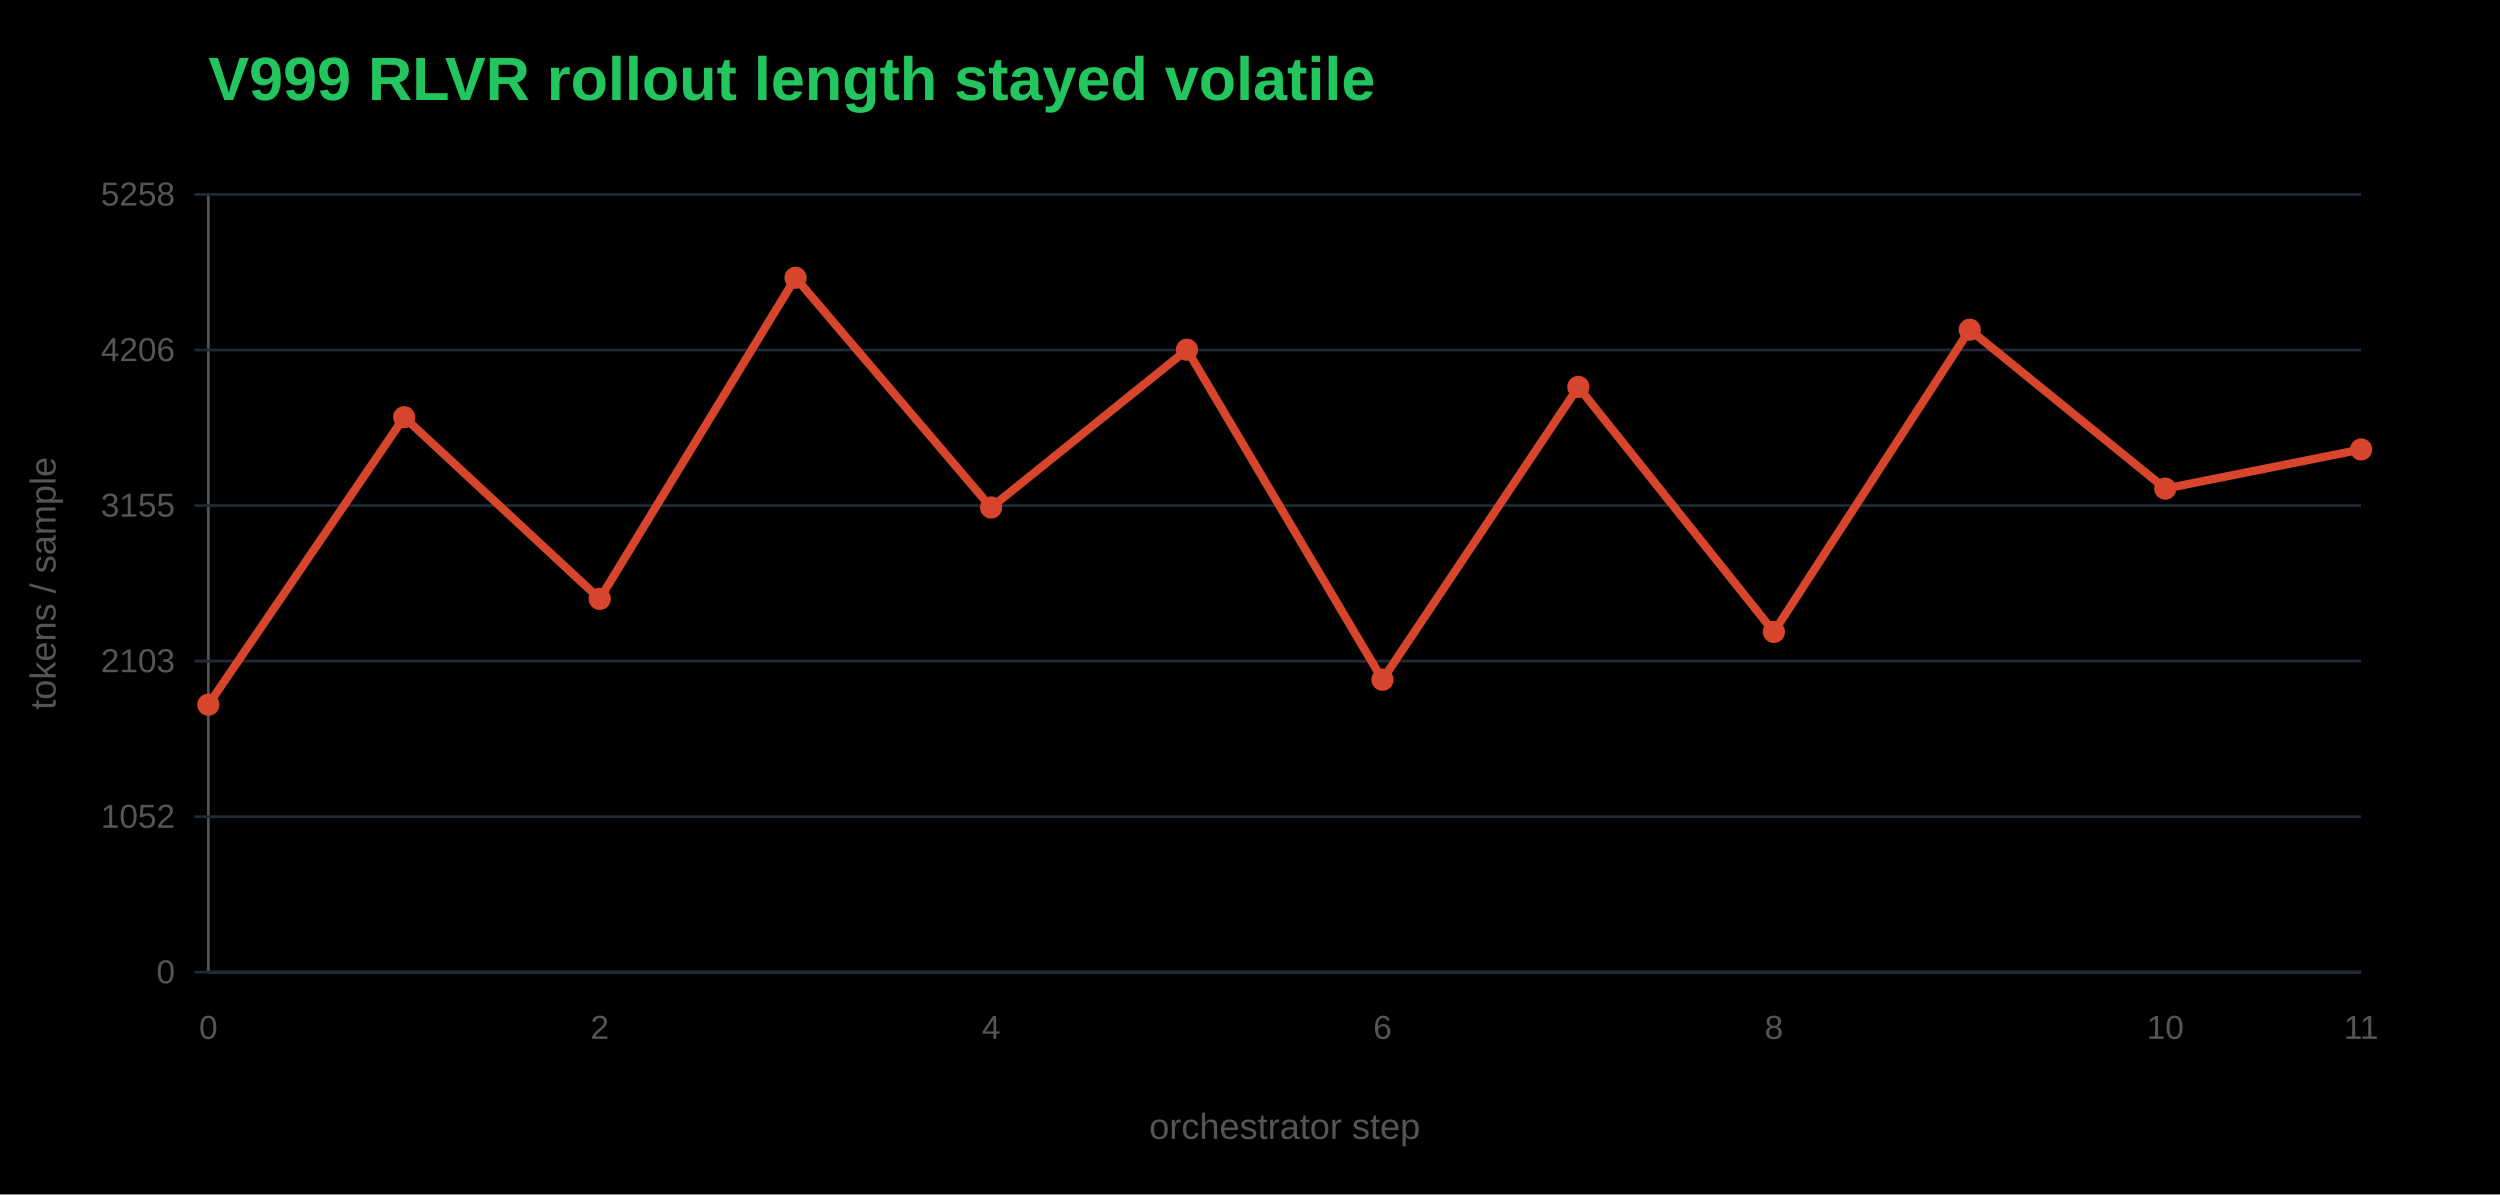
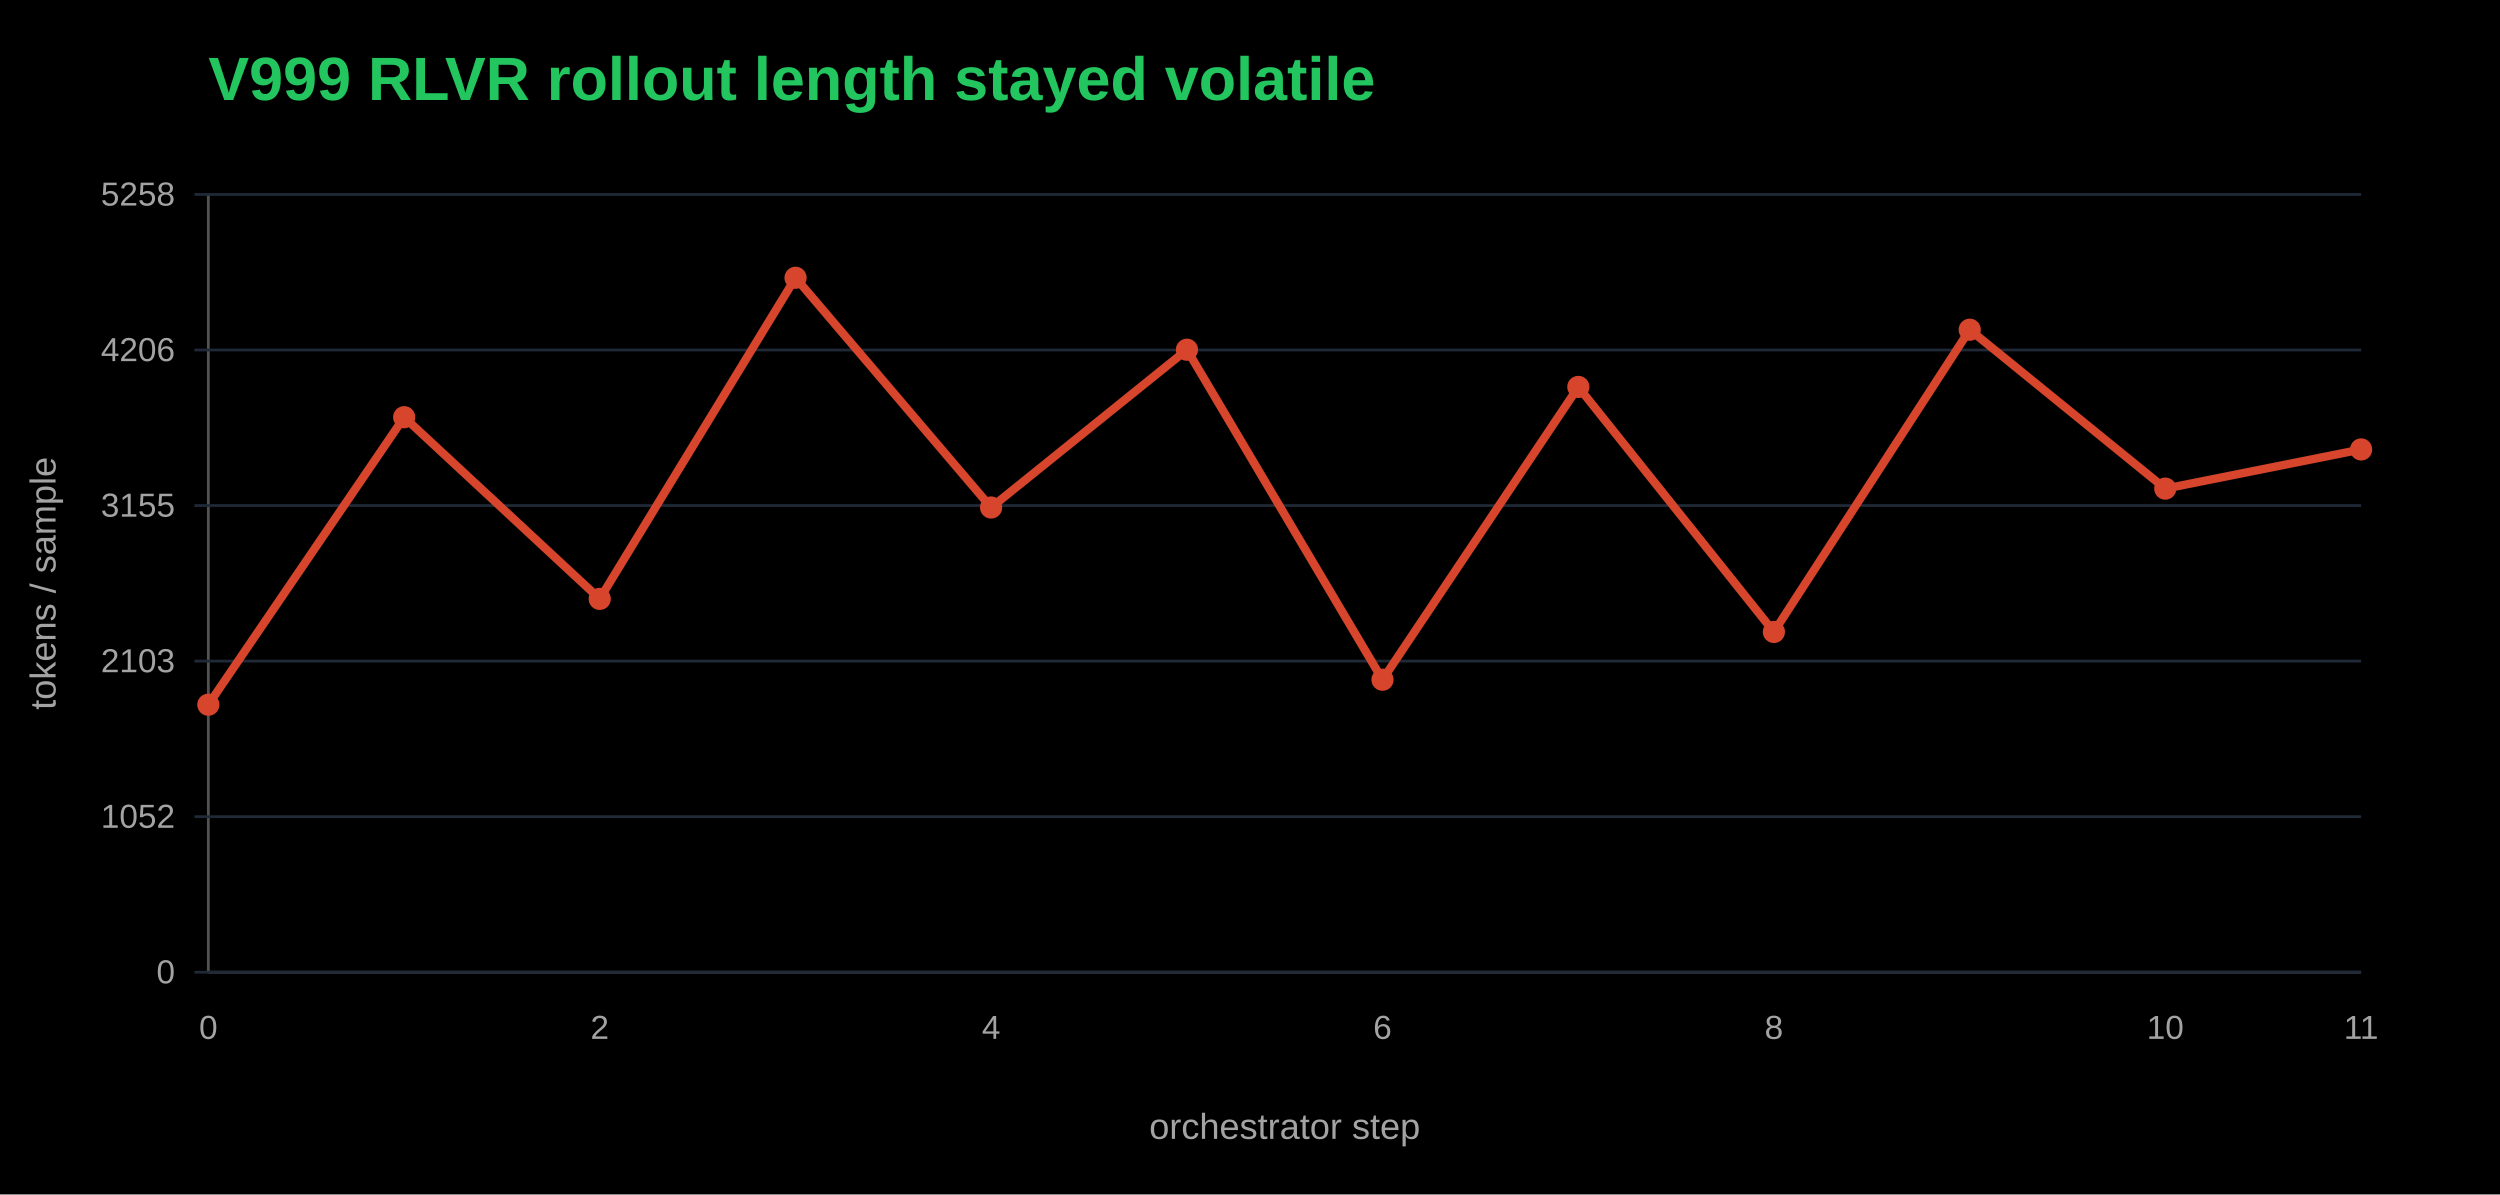
<svg xmlns="http://www.w3.org/2000/svg" width="900" height="430" viewBox="0 0 900 430">
  <rect width="100%" height="100%" fill="#000000" />
  <text x="75" y="36" font-family="Arial, sans-serif" font-size="22" font-weight="700" fill="#22c55e">V999 RLVR rollout length stayed volatile</text>
  <line x1="75" y1="350" x2="850" y2="350" stroke="#525252" />
  <line x1="75" y1="70" x2="75" y2="350" stroke="#525252" />
  <line x1="70" y1="350.0" x2="850" y2="350.0" stroke="#1f2937" />
-   <text x="63" y="354.0" text-anchor="end" font-family="Arial, sans-serif" font-size="12" fill="#555">0</text>
+   <text x="63" y="354.0" text-anchor="end" font-family="Arial, sans-serif" font-size="12" fill="#a3a3a3">0</text>
  <line x1="70" y1="294.0" x2="850" y2="294.0" stroke="#1f2937" />
-   <text x="63" y="298.0" text-anchor="end" font-family="Arial, sans-serif" font-size="12" fill="#555">1052</text>
+   <text x="63" y="298.0" text-anchor="end" font-family="Arial, sans-serif" font-size="12" fill="#a3a3a3">1052</text>
  <line x1="70" y1="238.0" x2="850" y2="238.0" stroke="#1f2937" />
-   <text x="63" y="242.0" text-anchor="end" font-family="Arial, sans-serif" font-size="12" fill="#555">2103</text>
+   <text x="63" y="242.0" text-anchor="end" font-family="Arial, sans-serif" font-size="12" fill="#a3a3a3">2103</text>
  <line x1="70" y1="182.0" x2="850" y2="182.0" stroke="#1f2937" />
-   <text x="63" y="186.0" text-anchor="end" font-family="Arial, sans-serif" font-size="12" fill="#555">3155</text>
+   <text x="63" y="186.0" text-anchor="end" font-family="Arial, sans-serif" font-size="12" fill="#a3a3a3">3155</text>
  <line x1="70" y1="126.0" x2="850" y2="126.0" stroke="#1f2937" />
-   <text x="63" y="130.0" text-anchor="end" font-family="Arial, sans-serif" font-size="12" fill="#555">4206</text>
+   <text x="63" y="130.0" text-anchor="end" font-family="Arial, sans-serif" font-size="12" fill="#a3a3a3">4206</text>
  <line x1="70" y1="70.0" x2="850" y2="70.0" stroke="#1f2937" />
-   <text x="63" y="74.0" text-anchor="end" font-family="Arial, sans-serif" font-size="12" fill="#555">5258</text>
-   <text x="75.0" y="374" text-anchor="middle" font-family="Arial, sans-serif" font-size="12" fill="#555">0</text>
-   <text x="215.9" y="374" text-anchor="middle" font-family="Arial, sans-serif" font-size="12" fill="#555">2</text>
-   <text x="356.8" y="374" text-anchor="middle" font-family="Arial, sans-serif" font-size="12" fill="#555">4</text>
-   <text x="497.7" y="374" text-anchor="middle" font-family="Arial, sans-serif" font-size="12" fill="#555">6</text>
-   <text x="638.6" y="374" text-anchor="middle" font-family="Arial, sans-serif" font-size="12" fill="#555">8</text>
-   <text x="779.5" y="374" text-anchor="middle" font-family="Arial, sans-serif" font-size="12" fill="#555">10</text>
-   <text x="850.0" y="374" text-anchor="middle" font-family="Arial, sans-serif" font-size="12" fill="#555">11</text>
+   <text x="63" y="74.0" text-anchor="end" font-family="Arial, sans-serif" font-size="12" fill="#a3a3a3">5258</text>
+   <text x="75.0" y="374" text-anchor="middle" font-family="Arial, sans-serif" font-size="12" fill="#a3a3a3">0</text>
+   <text x="215.9" y="374" text-anchor="middle" font-family="Arial, sans-serif" font-size="12" fill="#a3a3a3">2</text>
+   <text x="356.8" y="374" text-anchor="middle" font-family="Arial, sans-serif" font-size="12" fill="#a3a3a3">4</text>
+   <text x="497.7" y="374" text-anchor="middle" font-family="Arial, sans-serif" font-size="12" fill="#a3a3a3">6</text>
+   <text x="638.6" y="374" text-anchor="middle" font-family="Arial, sans-serif" font-size="12" fill="#a3a3a3">8</text>
+   <text x="779.5" y="374" text-anchor="middle" font-family="Arial, sans-serif" font-size="12" fill="#a3a3a3">10</text>
+   <text x="850.0" y="374" text-anchor="middle" font-family="Arial, sans-serif" font-size="12" fill="#a3a3a3">11</text>
  <polyline points="75.0,253.7 145.5,150.2 215.9,215.6 286.4,100.0 356.8,182.7 427.3,125.9 497.7,244.7 568.2,139.3 638.6,227.5 709.1,118.7 779.5,175.9 850.0,161.8" fill="none" stroke="#d6452c" stroke-width="3" />
  <circle cx="75.0" cy="253.7" r="4" fill="#d6452c" />
  <circle cx="145.5" cy="150.2" r="4" fill="#d6452c" />
  <circle cx="215.9" cy="215.6" r="4" fill="#d6452c" />
  <circle cx="286.4" cy="100.0" r="4" fill="#d6452c" />
  <circle cx="356.8" cy="182.7" r="4" fill="#d6452c" />
  <circle cx="427.3" cy="125.9" r="4" fill="#d6452c" />
  <circle cx="497.7" cy="244.7" r="4" fill="#d6452c" />
  <circle cx="568.2" cy="139.3" r="4" fill="#d6452c" />
  <circle cx="638.6" cy="227.5" r="4" fill="#d6452c" />
  <circle cx="709.1" cy="118.7" r="4" fill="#d6452c" />
  <circle cx="779.5" cy="175.9" r="4" fill="#d6452c" />
  <circle cx="850.0" cy="161.8" r="4" fill="#d6452c" />
-   <text x="462.5" y="410" text-anchor="middle" font-family="Arial, sans-serif" font-size="13" fill="#555">orchestrator step</text>
-   <text x="20" y="210.0" transform="rotate(-90 20 210.0)" text-anchor="middle" font-family="Arial, sans-serif" font-size="13" fill="#555">tokens / sample</text>
+   <text x="462.5" y="410" text-anchor="middle" font-family="Arial, sans-serif" font-size="13" fill="#a3a3a3">orchestrator step</text>
+   <text x="20" y="210.0" transform="rotate(-90 20 210.0)" text-anchor="middle" font-family="Arial, sans-serif" font-size="13" fill="#a3a3a3">tokens / sample</text>
</svg>
